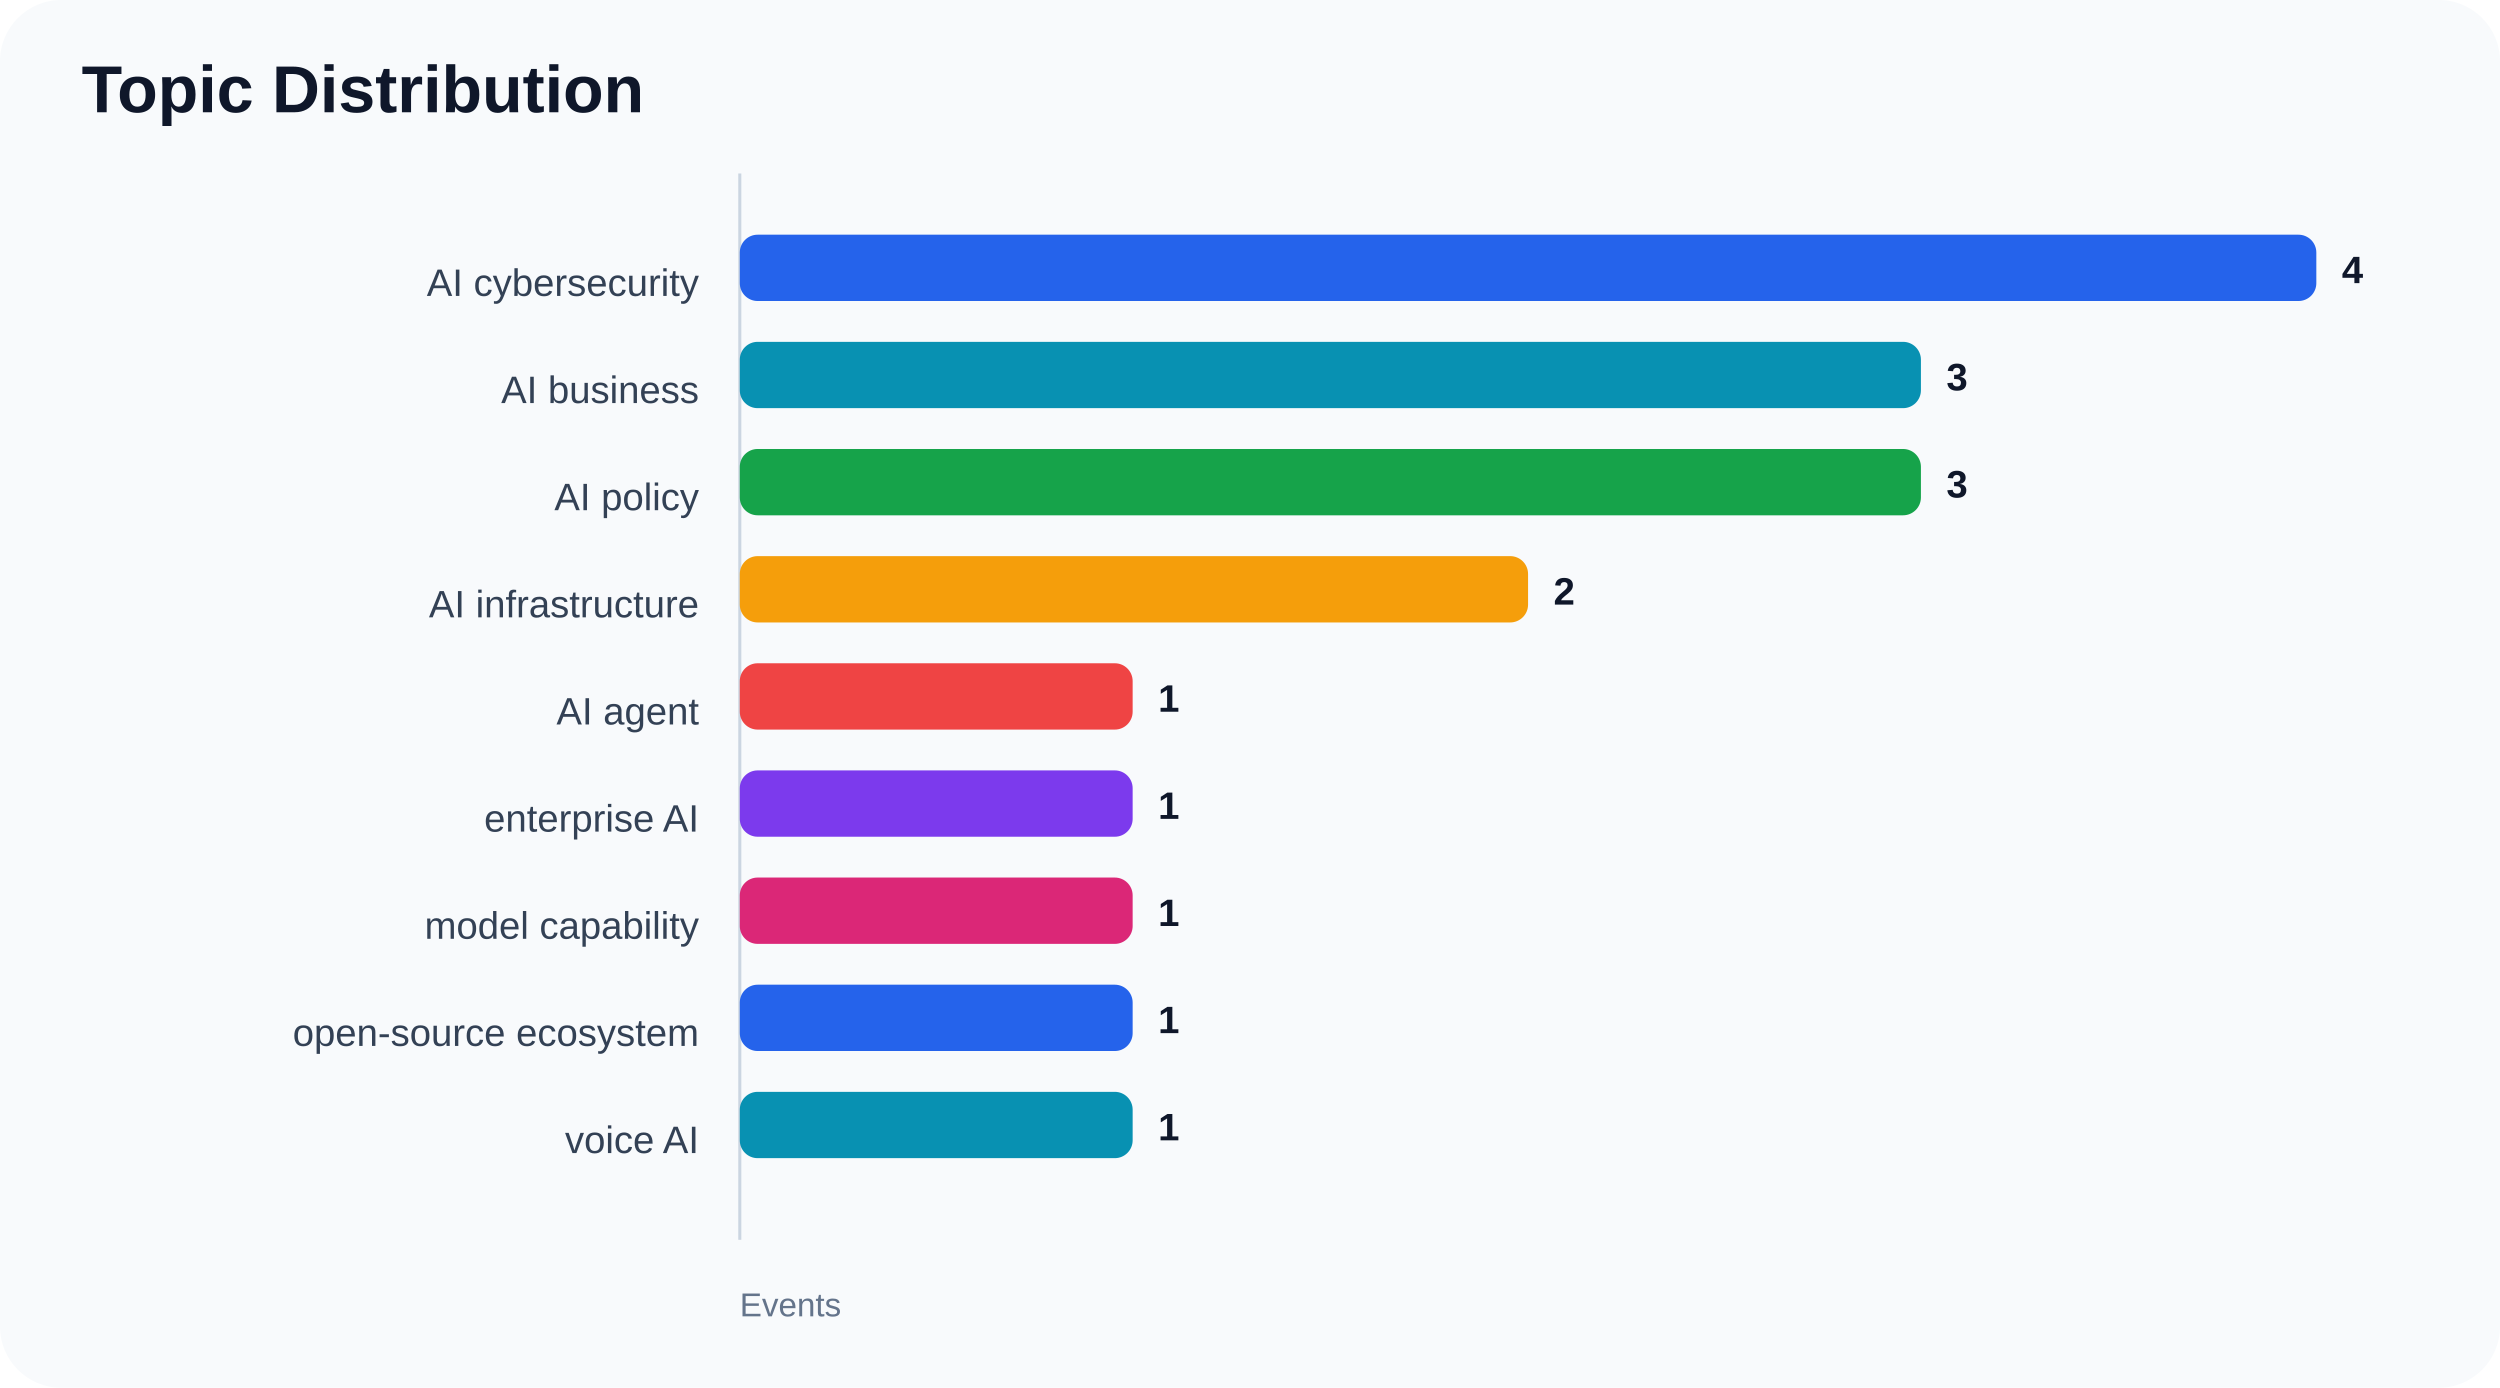
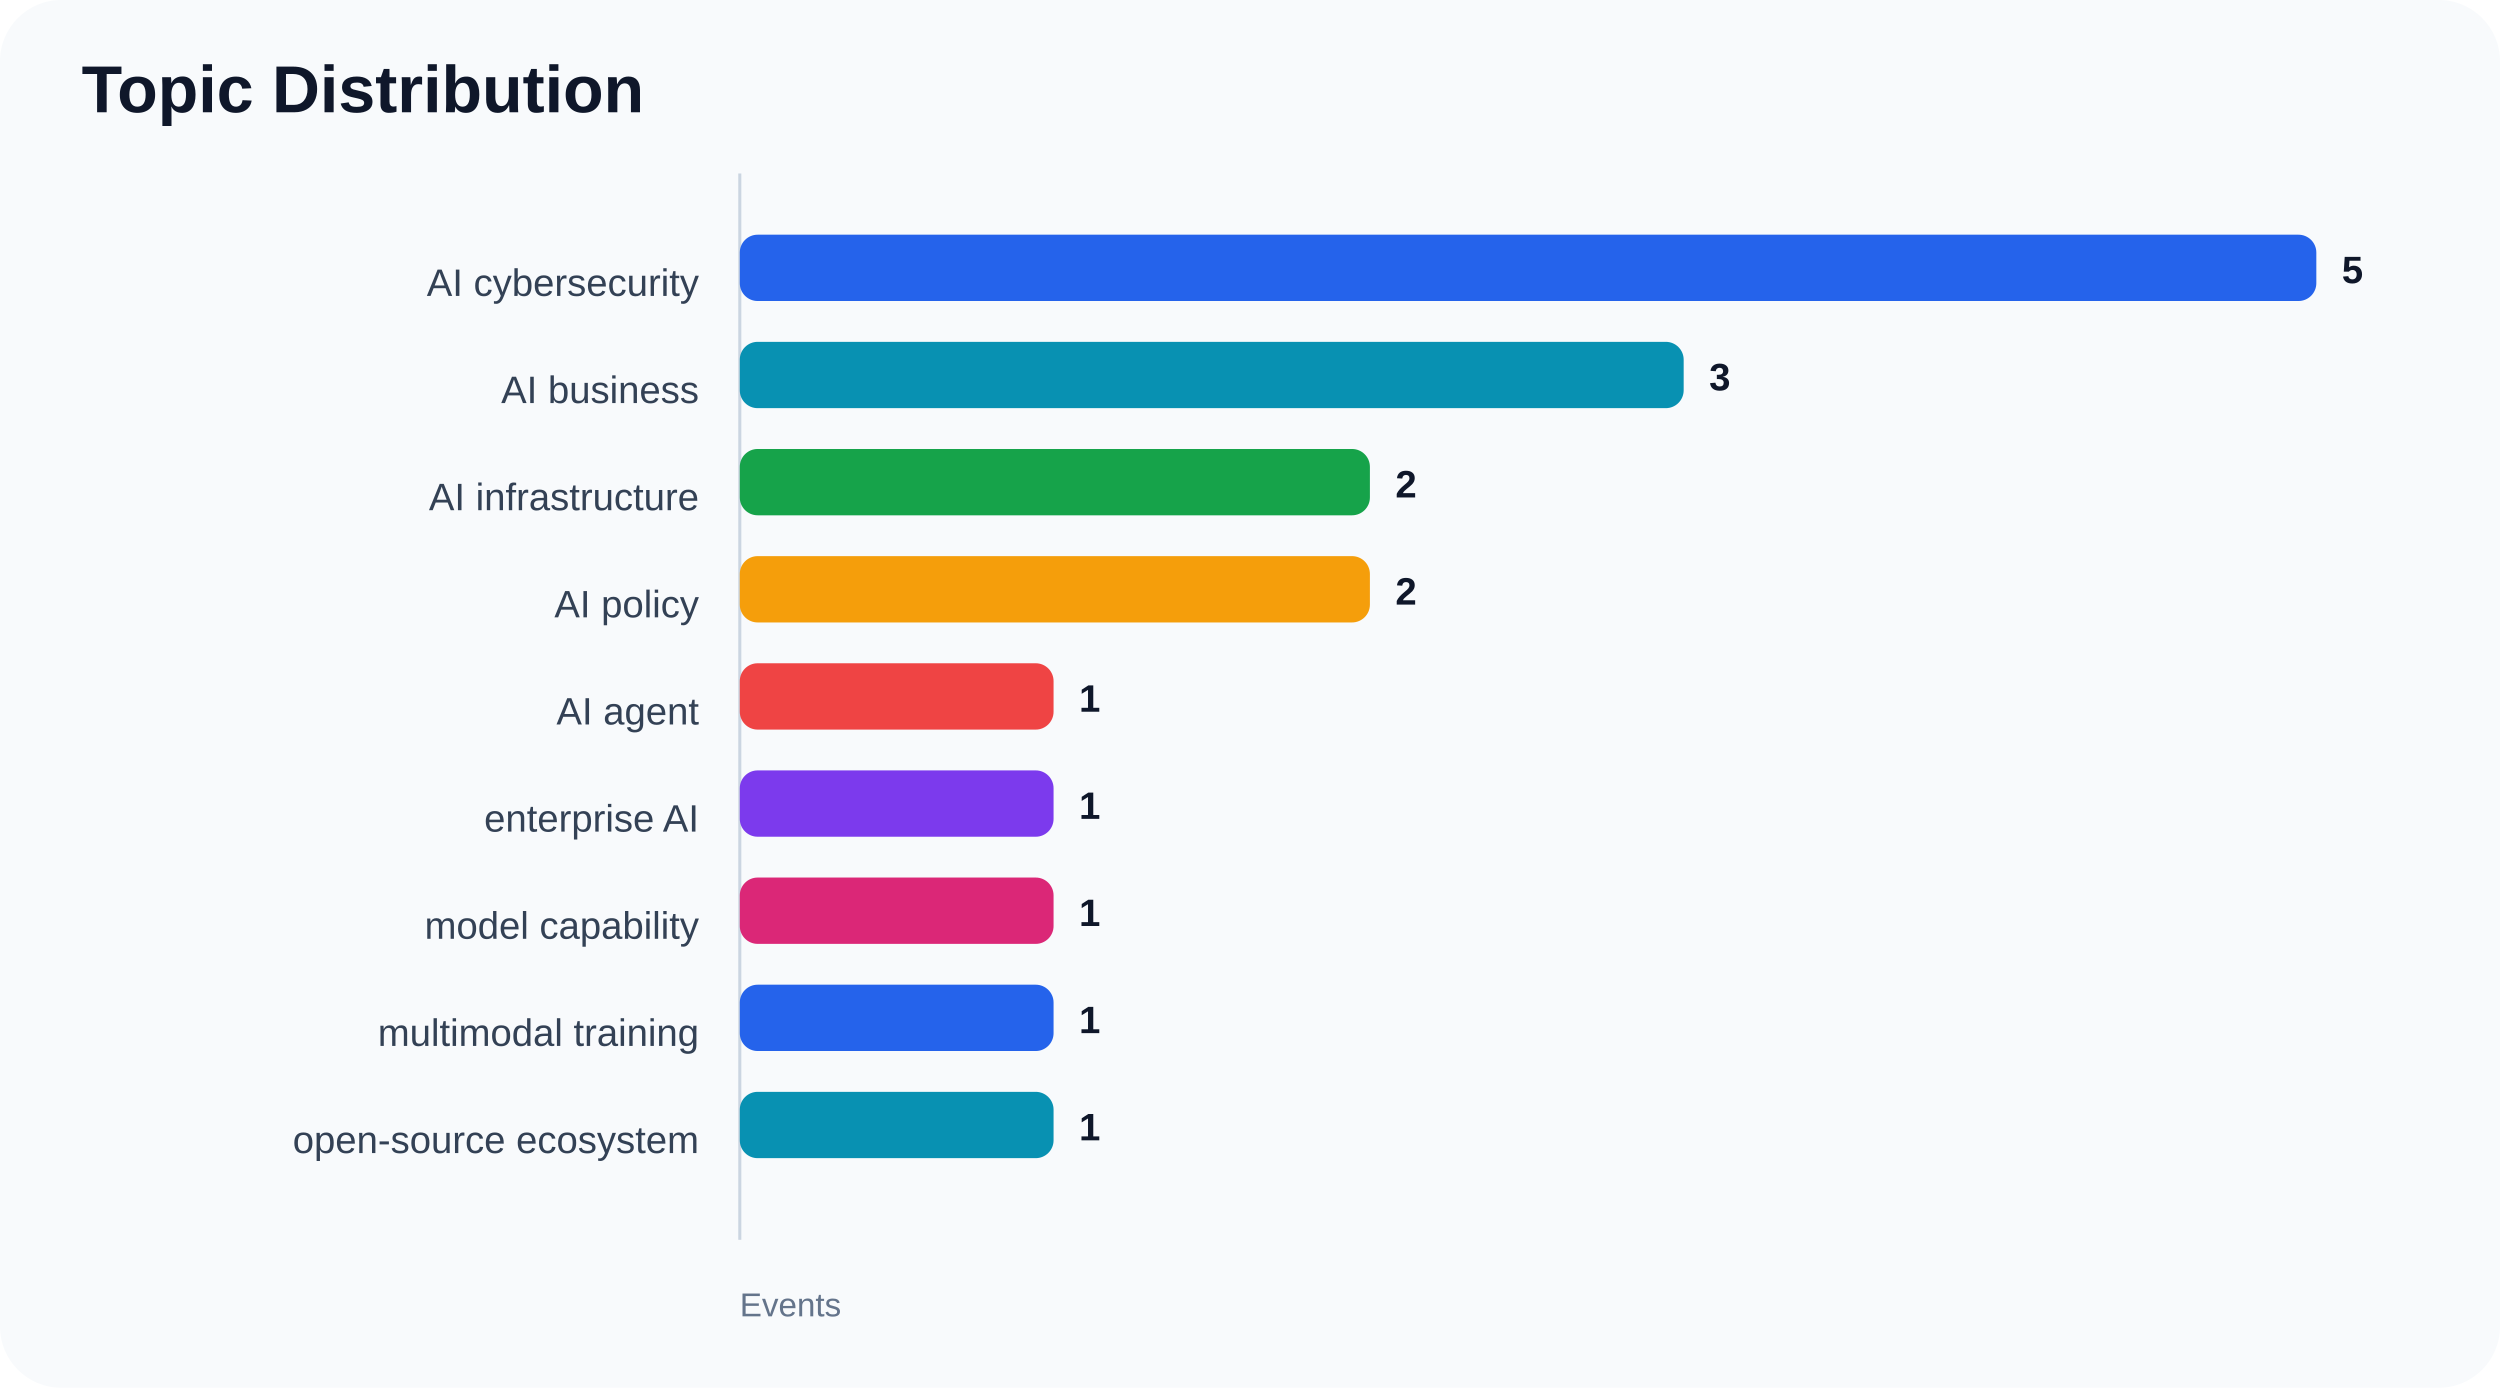
<svg xmlns="http://www.w3.org/2000/svg" width="980" height="544" viewBox="0 0 980 544">
  <style>
  .bg { fill: #f8fafc; }
  .title { font: 700 26px "Avenir Next", "Helvetica Neue", Arial, sans-serif; fill: #0f172a; }
  .label { font: 500 15px "Avenir Next", "Helvetica Neue", Arial, sans-serif; fill: #334155; }
  .value { font: 700 15px "Avenir Next", "Helvetica Neue", Arial, sans-serif; fill: #0f172a; }
  .axis { font: 500 13px "Avenir Next", "Helvetica Neue", Arial, sans-serif; fill: #64748b; }
  .grid-strong { stroke: #cbd5e1; stroke-width: 1.2; }
</style>
  <rect class="bg" x="0" y="0" width="980" height="544" rx="24" />
  <text x="32" y="44" class="title">Topic Distribution</text>
  <text x="290" y="516" class="axis">Events</text>
  <line x1="290" y1="68" x2="290" y2="486" class="grid-strong" />
  <text x="274" y="116" class="label" text-anchor="end">AI cybersecurity</text>
  <rect x="290" y="92" width="618" height="26" rx="7" fill="#2563eb" />
-   <text x="918" y="111" class="value">4</text>
+   <text x="918" y="111" class="value">5</text>
  <text x="274" y="158" class="label" text-anchor="end">AI business</text>
-   <rect x="290" y="134" width="463" height="26" rx="7" fill="#0891b2" />
-   <text x="763" y="153" class="value">3</text>
-   <text x="274" y="200" class="label" text-anchor="end">AI policy</text>
-   <rect x="290" y="176" width="463" height="26" rx="7" fill="#16a34a" />
-   <text x="763" y="195" class="value">3</text>
-   <text x="274" y="242" class="label" text-anchor="end">AI infrastructure</text>
-   <rect x="290" y="218" width="309" height="26" rx="7" fill="#f59e0b" />
-   <text x="609" y="237" class="value">2</text>
+   <rect x="290" y="134" width="370" height="26" rx="7" fill="#0891b2" />
+   <text x="670" y="153" class="value">3</text>
+   <text x="274" y="200" class="label" text-anchor="end">AI infrastructure</text>
+   <rect x="290" y="176" width="247" height="26" rx="7" fill="#16a34a" />
+   <text x="547" y="195" class="value">2</text>
+   <text x="274" y="242" class="label" text-anchor="end">AI policy</text>
+   <rect x="290" y="218" width="247" height="26" rx="7" fill="#f59e0b" />
+   <text x="547" y="237" class="value">2</text>
  <text x="274" y="284" class="label" text-anchor="end">AI agent</text>
-   <rect x="290" y="260" width="154" height="26" rx="7" fill="#ef4444" />
-   <text x="454" y="279" class="value">1</text>
+   <rect x="290" y="260" width="123" height="26" rx="7" fill="#ef4444" />
+   <text x="423" y="279" class="value">1</text>
  <text x="274" y="326" class="label" text-anchor="end">enterprise AI</text>
-   <rect x="290" y="302" width="154" height="26" rx="7" fill="#7c3aed" />
-   <text x="454" y="321" class="value">1</text>
+   <rect x="290" y="302" width="123" height="26" rx="7" fill="#7c3aed" />
+   <text x="423" y="321" class="value">1</text>
  <text x="274" y="368" class="label" text-anchor="end">model capability</text>
-   <rect x="290" y="344" width="154" height="26" rx="7" fill="#db2777" />
-   <text x="454" y="363" class="value">1</text>
-   <text x="274" y="410" class="label" text-anchor="end">open-source ecosystem</text>
-   <rect x="290" y="386" width="154" height="26" rx="7" fill="#2563eb" />
-   <text x="454" y="405" class="value">1</text>
-   <text x="274" y="452" class="label" text-anchor="end">voice AI</text>
-   <rect x="290" y="428" width="154" height="26" rx="7" fill="#0891b2" />
-   <text x="454" y="447" class="value">1</text>
+   <rect x="290" y="344" width="123" height="26" rx="7" fill="#db2777" />
+   <text x="423" y="363" class="value">1</text>
+   <text x="274" y="410" class="label" text-anchor="end">multimodal training</text>
+   <rect x="290" y="386" width="123" height="26" rx="7" fill="#2563eb" />
+   <text x="423" y="405" class="value">1</text>
+   <text x="274" y="452" class="label" text-anchor="end">open-source ecosystem</text>
+   <rect x="290" y="428" width="123" height="26" rx="7" fill="#0891b2" />
+   <text x="423" y="447" class="value">1</text>
</svg>
